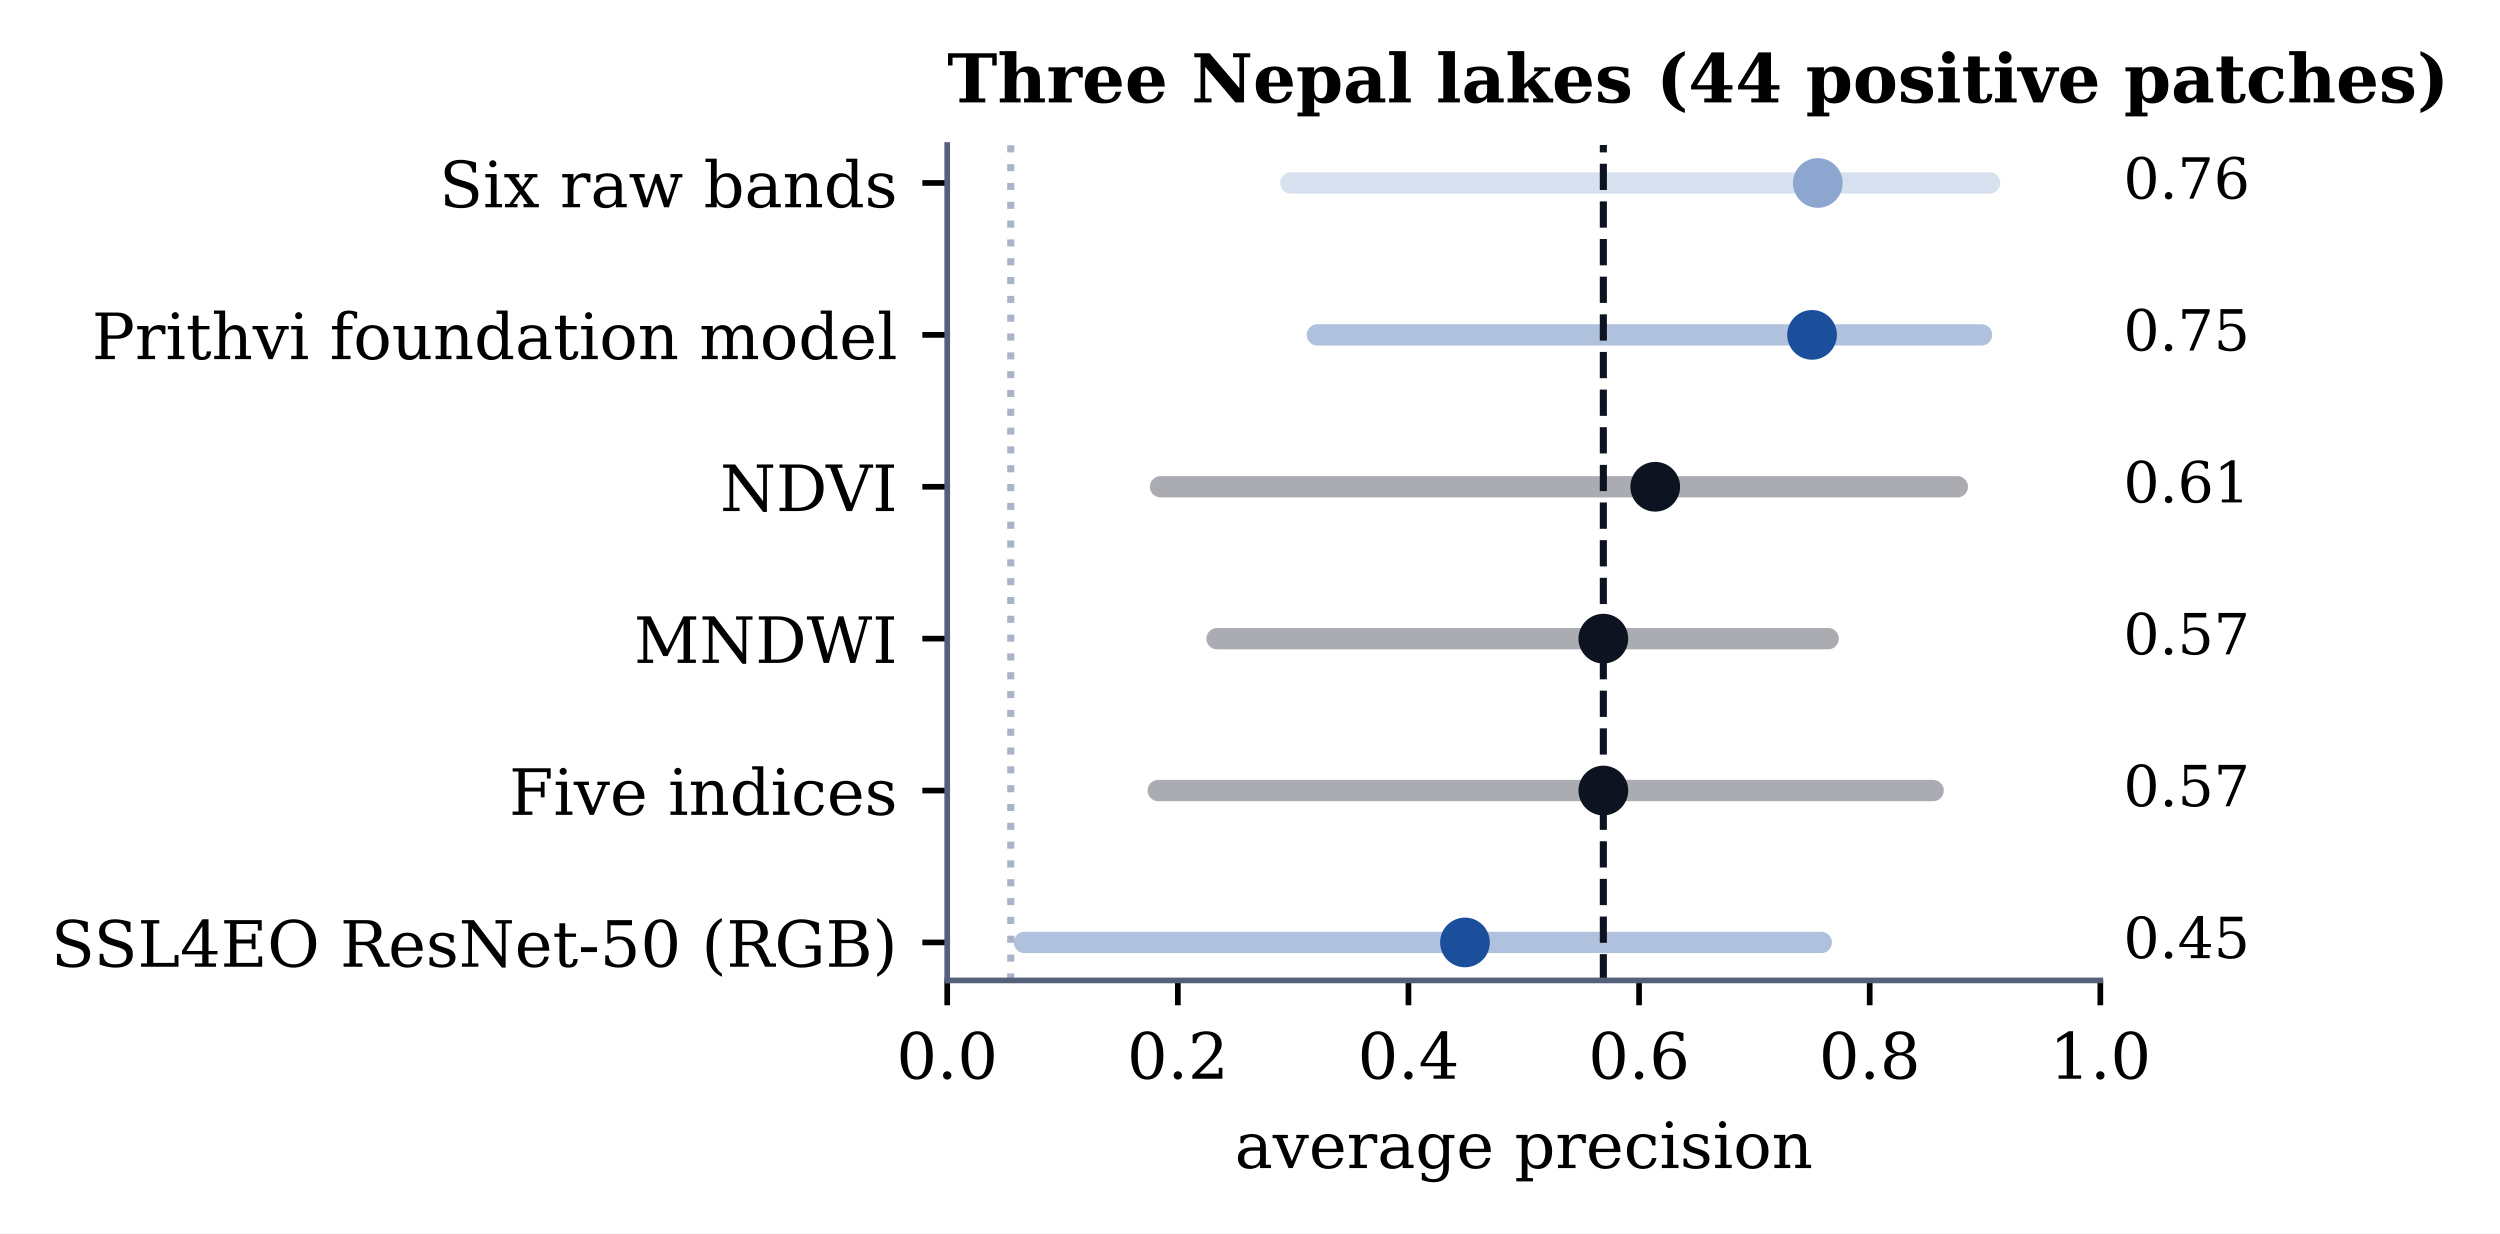
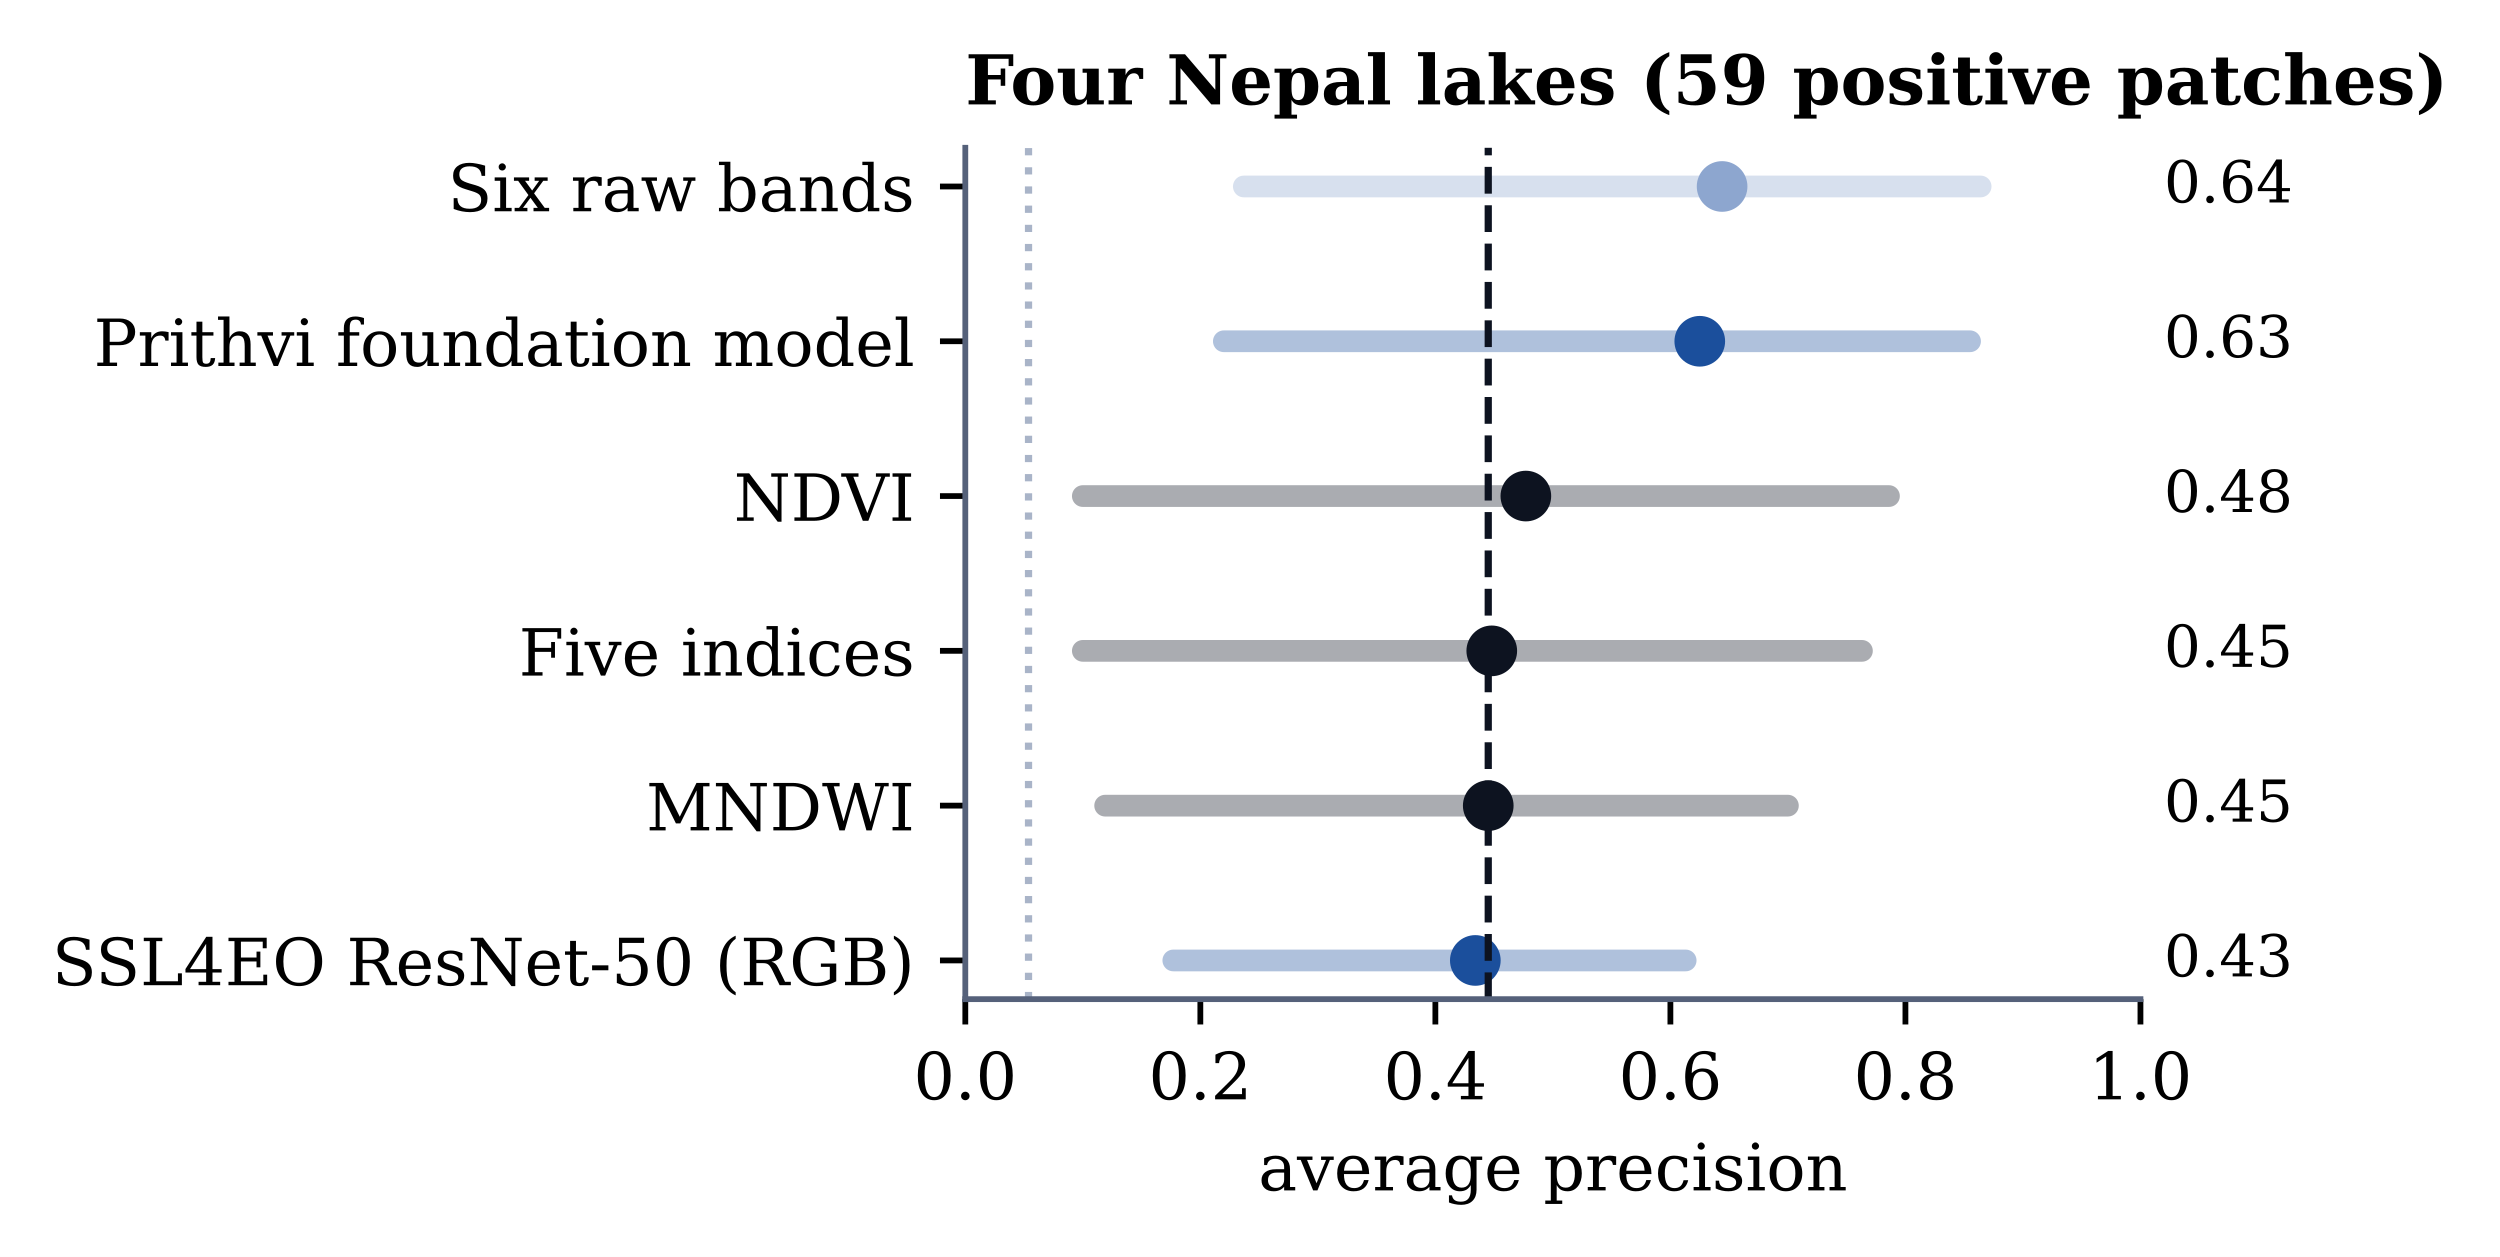
- <svg xmlns="http://www.w3.org/2000/svg" xmlns:xlink="http://www.w3.org/1999/xlink" width="352.039pt" height="173.679pt" viewBox="0 0 352.039 173.679" version="1.1">
+ <svg xmlns="http://www.w3.org/2000/svg" xmlns:xlink="http://www.w3.org/1999/xlink" width="345.44pt" height="173.679pt" viewBox="0 0 345.44 173.679" version="1.1">
  <defs>
    <style type="text/css">*{stroke-linejoin: round; stroke-linecap: butt}</style>
  </defs>
  <g id="figure_1">
    <g id="patch_1">
-       <path d="M 0 173.679  L 352.039 173.679  L 352.039 0  L 0 0  z " style="fill: #ffffff" />
+       <path d="M 0 173.679  L 345.44 173.679  L 345.44 0  L 0 0  z " style="fill: #ffffff" />
    </g>
    <g id="axes_1">
      <g id="patch_2">
        <path d="M 133.382 138.059  L 295.759 138.059  L 295.759 20.419  L 133.382 20.419  z " style="fill: #ffffff" />
      </g>
      <g id="matplotlib.axis_1">
        <g id="xtick_1">
          <g id="line2d_1">
            <defs>
-               <path id="ma6a6f2cbac" d="M 0 0  L 0 3.5  " style="stroke: #000000; stroke-width: 0.8" />
+               <path id="mbc2be17407" d="M 0 0  L 0 3.5  " style="stroke: #000000; stroke-width: 0.8" />
            </defs>
            <g>
-               <use xlink:href="#ma6a6f2cbac" x="133.382" y="138.059" style="stroke: #000000; stroke-width: 0.8" />
+               <use xlink:href="#mbc2be17407" x="133.382" y="138.059" style="stroke: #000000; stroke-width: 0.8" />
            </g>
          </g>
          <g id="text_1">
            <text style="font: 9px 'DejaVu Serif', 'Bitstream Vera Serif', 'Computer Modern Roman', 'New Century Schoolbook', 'Century Schoolbook L', 'Utopia', 'ITC Bookman', 'Bookman', 'Nimbus Roman No9 L', 'Times New Roman', 'Times', 'Palatino', 'Charter', serif; text-anchor: middle" x="133.382" y="151.897" transform="rotate(-0 133.3825 151.8971)">0.0</text>
          </g>
        </g>
        <g id="xtick_2">
          <g id="line2d_2">
            <g>
-               <use xlink:href="#ma6a6f2cbac" x="165.858" y="138.059" style="stroke: #000000; stroke-width: 0.8" />
+               <use xlink:href="#mbc2be17407" x="165.858" y="138.059" style="stroke: #000000; stroke-width: 0.8" />
            </g>
          </g>
          <g id="text_2">
            <text style="font: 9px 'DejaVu Serif', 'Bitstream Vera Serif', 'Computer Modern Roman', 'New Century Schoolbook', 'Century Schoolbook L', 'Utopia', 'ITC Bookman', 'Bookman', 'Nimbus Roman No9 L', 'Times New Roman', 'Times', 'Palatino', 'Charter', serif; text-anchor: middle" x="165.858" y="151.897" transform="rotate(-0 165.8578 151.8971)">0.2</text>
          </g>
        </g>
        <g id="xtick_3">
          <g id="line2d_3">
            <g>
-               <use xlink:href="#ma6a6f2cbac" x="198.333" y="138.059" style="stroke: #000000; stroke-width: 0.8" />
+               <use xlink:href="#mbc2be17407" x="198.333" y="138.059" style="stroke: #000000; stroke-width: 0.8" />
            </g>
          </g>
          <g id="text_3">
            <text style="font: 9px 'DejaVu Serif', 'Bitstream Vera Serif', 'Computer Modern Roman', 'New Century Schoolbook', 'Century Schoolbook L', 'Utopia', 'ITC Bookman', 'Bookman', 'Nimbus Roman No9 L', 'Times New Roman', 'Times', 'Palatino', 'Charter', serif; text-anchor: middle" x="198.333" y="151.897" transform="rotate(-0 198.3331 151.8971)">0.4</text>
          </g>
        </g>
        <g id="xtick_4">
          <g id="line2d_4">
            <g>
-               <use xlink:href="#ma6a6f2cbac" x="230.808" y="138.059" style="stroke: #000000; stroke-width: 0.8" />
+               <use xlink:href="#mbc2be17407" x="230.808" y="138.059" style="stroke: #000000; stroke-width: 0.8" />
            </g>
          </g>
          <g id="text_4">
            <text style="font: 9px 'DejaVu Serif', 'Bitstream Vera Serif', 'Computer Modern Roman', 'New Century Schoolbook', 'Century Schoolbook L', 'Utopia', 'ITC Bookman', 'Bookman', 'Nimbus Roman No9 L', 'Times New Roman', 'Times', 'Palatino', 'Charter', serif; text-anchor: middle" x="230.808" y="151.897" transform="rotate(-0 230.8083 151.8971)">0.6</text>
          </g>
        </g>
        <g id="xtick_5">
          <g id="line2d_5">
            <g>
-               <use xlink:href="#ma6a6f2cbac" x="263.284" y="138.059" style="stroke: #000000; stroke-width: 0.8" />
+               <use xlink:href="#mbc2be17407" x="263.284" y="138.059" style="stroke: #000000; stroke-width: 0.8" />
            </g>
          </g>
          <g id="text_5">
            <text style="font: 9px 'DejaVu Serif', 'Bitstream Vera Serif', 'Computer Modern Roman', 'New Century Schoolbook', 'Century Schoolbook L', 'Utopia', 'ITC Bookman', 'Bookman', 'Nimbus Roman No9 L', 'Times New Roman', 'Times', 'Palatino', 'Charter', serif; text-anchor: middle" x="263.284" y="151.897" transform="rotate(-0 263.2836 151.8971)">0.8</text>
          </g>
        </g>
        <g id="xtick_6">
          <g id="line2d_6">
            <g>
-               <use xlink:href="#ma6a6f2cbac" x="295.759" y="138.059" style="stroke: #000000; stroke-width: 0.8" />
+               <use xlink:href="#mbc2be17407" x="295.759" y="138.059" style="stroke: #000000; stroke-width: 0.8" />
            </g>
          </g>
          <g id="text_6">
            <text style="font: 9px 'DejaVu Serif', 'Bitstream Vera Serif', 'Computer Modern Roman', 'New Century Schoolbook', 'Century Schoolbook L', 'Utopia', 'ITC Bookman', 'Bookman', 'Nimbus Roman No9 L', 'Times New Roman', 'Times', 'Palatino', 'Charter', serif; text-anchor: middle" x="295.759" y="151.897" transform="rotate(-0 295.7589 151.8971)">1.0</text>
          </g>
        </g>
        <g id="text_7">
          <text style="font: 9px 'DejaVu Serif', 'Bitstream Vera Serif', 'Computer Modern Roman', 'New Century Schoolbook', 'Century Schoolbook L', 'Utopia', 'ITC Bookman', 'Bookman', 'Nimbus Roman No9 L', 'Times New Roman', 'Times', 'Palatino', 'Charter', serif; text-anchor: middle" x="214.571" y="164.479" transform="rotate(-0 214.5707 164.4795)">average precision</text>
        </g>
      </g>
      <g id="matplotlib.axis_2">
        <g id="ytick_1">
          <g id="line2d_7">
            <defs>
-               <path id="m0fe41f5220" d="M 0 0  L -3.5 0  " style="stroke: #000000; stroke-width: 0.8" />
+               <path id="m745eb911d4" d="M 0 0  L -3.5 0  " style="stroke: #000000; stroke-width: 0.8" />
            </defs>
            <g>
-               <use xlink:href="#m0fe41f5220" x="133.382" y="132.711" style="stroke: #000000; stroke-width: 0.8" />
+               <use xlink:href="#m745eb911d4" x="133.382" y="132.711" style="stroke: #000000; stroke-width: 0.8" />
            </g>
          </g>
          <g id="text_8">
            <text style="font: 9px 'DejaVu Serif', 'Bitstream Vera Serif', 'Computer Modern Roman', 'New Century Schoolbook', 'Century Schoolbook L', 'Utopia', 'ITC Bookman', 'Bookman', 'Nimbus Roman No9 L', 'Times New Roman', 'Times', 'Palatino', 'Charter', serif; text-anchor: end" x="126.382" y="136.131" transform="rotate(-0 126.3825 136.1305)">SSL4EO ResNet-50 (RGB)</text>
          </g>
        </g>
        <g id="ytick_2">
          <g id="line2d_8">
            <g>
-               <use xlink:href="#m0fe41f5220" x="133.382" y="111.322" style="stroke: #000000; stroke-width: 0.8" />
+               <use xlink:href="#m745eb911d4" x="133.382" y="111.322" style="stroke: #000000; stroke-width: 0.8" />
            </g>
          </g>
          <g id="text_9">
-             <text style="font: 9px 'DejaVu Serif', 'Bitstream Vera Serif', 'Computer Modern Roman', 'New Century Schoolbook', 'Century Schoolbook L', 'Utopia', 'ITC Bookman', 'Bookman', 'Nimbus Roman No9 L', 'Times New Roman', 'Times', 'Palatino', 'Charter', serif; text-anchor: end" x="126.382" y="114.741" transform="rotate(-0 126.3825 114.7414)">Five indices</text>
+             <text style="font: 9px 'DejaVu Serif', 'Bitstream Vera Serif', 'Computer Modern Roman', 'New Century Schoolbook', 'Century Schoolbook L', 'Utopia', 'ITC Bookman', 'Bookman', 'Nimbus Roman No9 L', 'Times New Roman', 'Times', 'Palatino', 'Charter', serif; text-anchor: end" x="126.382" y="114.741" transform="rotate(-0 126.3825 114.7414)">MNDWI</text>
          </g>
        </g>
        <g id="ytick_3">
          <g id="line2d_9">
            <g>
-               <use xlink:href="#m0fe41f5220" x="133.382" y="89.933" style="stroke: #000000; stroke-width: 0.8" />
+               <use xlink:href="#m745eb911d4" x="133.382" y="89.933" style="stroke: #000000; stroke-width: 0.8" />
            </g>
          </g>
          <g id="text_10">
-             <text style="font: 9px 'DejaVu Serif', 'Bitstream Vera Serif', 'Computer Modern Roman', 'New Century Schoolbook', 'Century Schoolbook L', 'Utopia', 'ITC Bookman', 'Bookman', 'Nimbus Roman No9 L', 'Times New Roman', 'Times', 'Palatino', 'Charter', serif; text-anchor: end" x="126.382" y="93.352" transform="rotate(-0 126.3825 93.35236)">MNDWI</text>
+             <text style="font: 9px 'DejaVu Serif', 'Bitstream Vera Serif', 'Computer Modern Roman', 'New Century Schoolbook', 'Century Schoolbook L', 'Utopia', 'ITC Bookman', 'Bookman', 'Nimbus Roman No9 L', 'Times New Roman', 'Times', 'Palatino', 'Charter', serif; text-anchor: end" x="126.382" y="93.352" transform="rotate(-0 126.3825 93.35236)">Five indices</text>
          </g>
        </g>
        <g id="ytick_4">
          <g id="line2d_10">
            <g>
-               <use xlink:href="#m0fe41f5220" x="133.382" y="68.544" style="stroke: #000000; stroke-width: 0.8" />
+               <use xlink:href="#m745eb911d4" x="133.382" y="68.544" style="stroke: #000000; stroke-width: 0.8" />
            </g>
          </g>
          <g id="text_11">
            <text style="font: 9px 'DejaVu Serif', 'Bitstream Vera Serif', 'Computer Modern Roman', 'New Century Schoolbook', 'Century Schoolbook L', 'Utopia', 'ITC Bookman', 'Bookman', 'Nimbus Roman No9 L', 'Times New Roman', 'Times', 'Palatino', 'Charter', serif; text-anchor: end" x="126.382" y="71.963" transform="rotate(-0 126.3825 71.96327)">NDVI</text>
          </g>
        </g>
        <g id="ytick_5">
          <g id="line2d_11">
            <g>
-               <use xlink:href="#m0fe41f5220" x="133.382" y="47.155" style="stroke: #000000; stroke-width: 0.8" />
+               <use xlink:href="#m745eb911d4" x="133.382" y="47.155" style="stroke: #000000; stroke-width: 0.8" />
            </g>
          </g>
          <g id="text_12">
            <text style="font: 9px 'DejaVu Serif', 'Bitstream Vera Serif', 'Computer Modern Roman', 'New Century Schoolbook', 'Century Schoolbook L', 'Utopia', 'ITC Bookman', 'Bookman', 'Nimbus Roman No9 L', 'Times New Roman', 'Times', 'Palatino', 'Charter', serif; text-anchor: end" x="126.382" y="50.574" transform="rotate(-0 126.3825 50.57418)">Prithvi foundation model</text>
          </g>
        </g>
        <g id="ytick_6">
          <g id="line2d_12">
            <g>
-               <use xlink:href="#m0fe41f5220" x="133.382" y="25.766" style="stroke: #000000; stroke-width: 0.8" />
+               <use xlink:href="#m745eb911d4" x="133.382" y="25.766" style="stroke: #000000; stroke-width: 0.8" />
            </g>
          </g>
          <g id="text_13">
            <text style="font: 9px 'DejaVu Serif', 'Bitstream Vera Serif', 'Computer Modern Roman', 'New Century Schoolbook', 'Century Schoolbook L', 'Utopia', 'ITC Bookman', 'Bookman', 'Nimbus Roman No9 L', 'Times New Roman', 'Times', 'Palatino', 'Charter', serif; text-anchor: end" x="126.382" y="29.185" transform="rotate(-0 126.3825 29.18509)">Six raw bands</text>
          </g>
        </g>
      </g>
      <g id="line2d_13">
-         <path d="M 144.262 132.711  L 256.464 132.711  " clip-path="url(#p93a9a83590)" style="fill: none; stroke: #1b4f9c; stroke-opacity: 0.35; stroke-width: 3; stroke-linecap: round" />
+         <path d="M 162.123 132.711  L 232.919 132.711  " clip-path="url(#pc9ea98b266)" style="fill: none; stroke: #1b4f9c; stroke-opacity: 0.35; stroke-width: 3; stroke-linecap: round" />
      </g>
      <g id="line2d_14">
        <defs>
-           <path id="mc17df34634" d="M 0 3  C 0.796 3 1.559 2.684 2.121 2.121  C 2.684 1.559 3 0.796 3 0  C 3 -0.796 2.684 -1.559 2.121 -2.121  C 1.559 -2.684 0.796 -3 0 -3  C -0.796 -3 -1.559 -2.684 -2.121 -2.121  C -2.684 -1.559 -3 -0.796 -3 0  C -3 0.796 -2.684 1.559 -2.121 2.121  C -1.559 2.684 -0.796 3 0 3  z " style="stroke: #1b4f9c" />
+           <path id="m18753290e2" d="M 0 3  C 0.796 3 1.559 2.684 2.121 2.121  C 2.684 1.559 3 0.796 3 0  C 3 -0.796 2.684 -1.559 2.121 -2.121  C 1.559 -2.684 0.796 -3 0 -3  C -0.796 -3 -1.559 -2.684 -2.121 -2.121  C -2.684 -1.559 -3 -0.796 -3 0  C -3 0.796 -2.684 1.559 -2.121 2.121  C -1.559 2.684 -0.796 3 0 3  z " style="stroke: #1b4f9c" />
        </defs>
-         <g clip-path="url(#p93a9a83590)">
-           <use xlink:href="#mc17df34634" x="206.29" y="132.711" style="fill: #1b4f9c; stroke: #1b4f9c" />
+         <g clip-path="url(#pc9ea98b266)">
+           <use xlink:href="#m18753290e2" x="203.854" y="132.711" style="fill: #1b4f9c; stroke: #1b4f9c" />
        </g>
      </g>
      <g id="line2d_15">
-         <path d="M 163.097 111.322  L 272.214 111.322  " clip-path="url(#p93a9a83590)" style="fill: none; stroke: #0d1320; stroke-opacity: 0.35; stroke-width: 3; stroke-linecap: round" />
+         <path d="M 152.705 111.322  L 247.046 111.322  " clip-path="url(#pc9ea98b266)" style="fill: none; stroke: #0d1320; stroke-opacity: 0.35; stroke-width: 3; stroke-linecap: round" />
      </g>
      <g id="line2d_16">
        <defs>
-           <path id="m0898113b56" d="M 0 3  C 0.796 3 1.559 2.684 2.121 2.121  C 2.684 1.559 3 0.796 3 0  C 3 -0.796 2.684 -1.559 2.121 -2.121  C 1.559 -2.684 0.796 -3 0 -3  C -0.796 -3 -1.559 -2.684 -2.121 -2.121  C -2.684 -1.559 -3 -0.796 -3 0  C -3 0.796 -2.684 1.559 -2.121 2.121  C -1.559 2.684 -0.796 3 0 3  z " style="stroke: #0d1320" />
+           <path id="m3b0fc5192f" d="M 0 3  C 0.796 3 1.559 2.684 2.121 2.121  C 2.684 1.559 3 0.796 3 0  C 3 -0.796 2.684 -1.559 2.121 -2.121  C 1.559 -2.684 0.796 -3 0 -3  C -0.796 -3 -1.559 -2.684 -2.121 -2.121  C -2.684 -1.559 -3 -0.796 -3 0  C -3 0.796 -2.684 1.559 -2.121 2.121  C -1.559 2.684 -0.796 3 0 3  z " style="stroke: #0d1320" />
        </defs>
-         <g clip-path="url(#p93a9a83590)">
-           <use xlink:href="#m0898113b56" x="225.775" y="111.322" style="fill: #0d1320; stroke: #0d1320" />
+         <g clip-path="url(#pc9ea98b266)">
+           <use xlink:href="#m3b0fc5192f" x="205.64" y="111.322" style="fill: #0d1320; stroke: #0d1320" />
        </g>
      </g>
      <g id="line2d_17">
-         <path d="M 171.379 89.933  L 257.438 89.933  " clip-path="url(#p93a9a83590)" style="fill: none; stroke: #0d1320; stroke-opacity: 0.35; stroke-width: 3; stroke-linecap: round" />
+         <path d="M 149.62 89.933  L 257.276 89.933  " clip-path="url(#pc9ea98b266)" style="fill: none; stroke: #0d1320; stroke-opacity: 0.35; stroke-width: 3; stroke-linecap: round" />
      </g>
      <g id="line2d_18">
-         <g clip-path="url(#p93a9a83590)">
-           <use xlink:href="#m0898113b56" x="225.775" y="89.933" style="fill: #0d1320; stroke: #0d1320" />
+         <g clip-path="url(#pc9ea98b266)">
+           <use xlink:href="#m3b0fc5192f" x="206.127" y="89.933" style="fill: #0d1320; stroke: #0d1320" />
        </g>
      </g>
      <g id="line2d_19">
-         <path d="M 163.422 68.544  L 275.624 68.544  " clip-path="url(#p93a9a83590)" style="fill: none; stroke: #0d1320; stroke-opacity: 0.35; stroke-width: 3; stroke-linecap: round" />
+         <path d="M 149.62 68.544  L 261.01 68.544  " clip-path="url(#pc9ea98b266)" style="fill: none; stroke: #0d1320; stroke-opacity: 0.35; stroke-width: 3; stroke-linecap: round" />
      </g>
      <g id="line2d_20">
-         <g clip-path="url(#p93a9a83590)">
-           <use xlink:href="#m0898113b56" x="233.082" y="68.544" style="fill: #0d1320; stroke: #0d1320" />
+         <g clip-path="url(#pc9ea98b266)">
+           <use xlink:href="#m3b0fc5192f" x="210.836" y="68.544" style="fill: #0d1320; stroke: #0d1320" />
        </g>
      </g>
      <g id="line2d_21">
-         <path d="M 185.505 47.155  L 279.034 47.155  " clip-path="url(#p93a9a83590)" style="fill: none; stroke: #1b4f9c; stroke-opacity: 0.35; stroke-width: 3; stroke-linecap: round" />
+         <path d="M 169.105 47.155  L 272.214 47.155  " clip-path="url(#pc9ea98b266)" style="fill: none; stroke: #1b4f9c; stroke-opacity: 0.35; stroke-width: 3; stroke-linecap: round" />
      </g>
      <g id="line2d_22">
-         <g clip-path="url(#p93a9a83590)">
-           <use xlink:href="#mc17df34634" x="255.165" y="47.155" style="fill: #1b4f9c; stroke: #1b4f9c" />
+         <g clip-path="url(#pc9ea98b266)">
+           <use xlink:href="#m18753290e2" x="234.868" y="47.155" style="fill: #1b4f9c; stroke: #1b4f9c" />
        </g>
      </g>
      <g id="line2d_23">
-         <path d="M 181.771 25.766  L 280.171 25.766  " clip-path="url(#p93a9a83590)" style="fill: none; stroke: #8da6cf; stroke-opacity: 0.35; stroke-width: 3; stroke-linecap: round" />
+         <path d="M 171.866 25.766  L 273.676 25.766  " clip-path="url(#pc9ea98b266)" style="fill: none; stroke: #8da6cf; stroke-opacity: 0.35; stroke-width: 3; stroke-linecap: round" />
      </g>
      <g id="line2d_24">
        <defs>
-           <path id="m762b2d1360" d="M 0 3  C 0.796 3 1.559 2.684 2.121 2.121  C 2.684 1.559 3 0.796 3 0  C 3 -0.796 2.684 -1.559 2.121 -2.121  C 1.559 -2.684 0.796 -3 0 -3  C -0.796 -3 -1.559 -2.684 -2.121 -2.121  C -2.684 -1.559 -3 -0.796 -3 0  C -3 0.796 -2.684 1.559 -2.121 2.121  C -1.559 2.684 -0.796 3 0 3  z " style="stroke: #8da6cf" />
+           <path id="mf1af8c5734" d="M 0 3  C 0.796 3 1.559 2.684 2.121 2.121  C 2.684 1.559 3 0.796 3 0  C 3 -0.796 2.684 -1.559 2.121 -2.121  C 1.559 -2.684 0.796 -3 0 -3  C -0.796 -3 -1.559 -2.684 -2.121 -2.121  C -2.684 -1.559 -3 -0.796 -3 0  C -3 0.796 -2.684 1.559 -2.121 2.121  C -1.559 2.684 -0.796 3 0 3  z " style="stroke: #8da6cf" />
        </defs>
-         <g clip-path="url(#p93a9a83590)">
-           <use xlink:href="#m762b2d1360" x="255.977" y="25.766" style="fill: #8da6cf; stroke: #8da6cf" />
+         <g clip-path="url(#pc9ea98b266)">
+           <use xlink:href="#mf1af8c5734" x="237.953" y="25.766" style="fill: #8da6cf; stroke: #8da6cf" />
        </g>
      </g>
      <g id="line2d_25">
-         <path d="M 225.775 138.059  L 225.775 20.419  " clip-path="url(#p93a9a83590)" style="fill: none; stroke-dasharray: 3.7,1.6; stroke-dashoffset: 0; stroke: #0d1320" />
+         <path d="M 205.64 138.059  L 205.64 20.419  " clip-path="url(#pc9ea98b266)" style="fill: none; stroke-dasharray: 3.7,1.6; stroke-dashoffset: 0; stroke: #0d1320" />
      </g>
      <g id="line2d_26">
-         <path d="M 142.329 138.059  L 142.329 20.419  " clip-path="url(#p93a9a83590)" style="fill: none; stroke-dasharray: 1,1.65; stroke-dashoffset: 0; stroke: #a9b4c8" />
+         <path d="M 142.118 138.059  L 142.118 20.419  " clip-path="url(#pc9ea98b266)" style="fill: none; stroke-dasharray: 1,1.65; stroke-dashoffset: 0; stroke: #a9b4c8" />
      </g>
      <g id="patch_3">
        <path d="M 133.382 138.059  L 133.382 20.419  " style="fill: none; stroke: #55617a; stroke-width: 0.8; stroke-linejoin: miter; stroke-linecap: square" />
      </g>
      <g id="patch_4">
        <path d="M 133.382 138.059  L 295.759 138.059  " style="fill: none; stroke: #55617a; stroke-width: 0.8; stroke-linejoin: miter; stroke-linecap: square" />
      </g>
      <g id="text_14">
-         <text style="font: 8px 'DejaVu Serif', 'Bitstream Vera Serif', 'Computer Modern Roman', 'New Century Schoolbook', 'Century Schoolbook L', 'Utopia', 'ITC Bookman', 'Bookman', 'Nimbus Roman No9 L', 'Times New Roman', 'Times', 'Palatino', 'Charter', serif; text-anchor: start" x="299.006" y="134.919" transform="rotate(-0 299.0064 134.9187)">0.45</text>
+         <text style="font: 8px 'DejaVu Serif', 'Bitstream Vera Serif', 'Computer Modern Roman', 'New Century Schoolbook', 'Century Schoolbook L', 'Utopia', 'ITC Bookman', 'Bookman', 'Nimbus Roman No9 L', 'Times New Roman', 'Times', 'Palatino', 'Charter', serif; text-anchor: start" x="299.006" y="134.919" transform="rotate(-0 299.0064 134.9187)">0.43</text>
      </g>
      <g id="text_15">
-         <text style="font: 8px 'DejaVu Serif', 'Bitstream Vera Serif', 'Computer Modern Roman', 'New Century Schoolbook', 'Century Schoolbook L', 'Utopia', 'ITC Bookman', 'Bookman', 'Nimbus Roman No9 L', 'Times New Roman', 'Times', 'Palatino', 'Charter', serif; text-anchor: start" x="299.006" y="113.53" transform="rotate(-0 299.0064 113.5297)">0.57</text>
+         <text style="font: 8px 'DejaVu Serif', 'Bitstream Vera Serif', 'Computer Modern Roman', 'New Century Schoolbook', 'Century Schoolbook L', 'Utopia', 'ITC Bookman', 'Bookman', 'Nimbus Roman No9 L', 'Times New Roman', 'Times', 'Palatino', 'Charter', serif; text-anchor: start" x="299.006" y="113.53" transform="rotate(-0 299.0064 113.5297)">0.45</text>
      </g>
      <g id="text_16">
-         <text style="font: 8px 'DejaVu Serif', 'Bitstream Vera Serif', 'Computer Modern Roman', 'New Century Schoolbook', 'Century Schoolbook L', 'Utopia', 'ITC Bookman', 'Bookman', 'Nimbus Roman No9 L', 'Times New Roman', 'Times', 'Palatino', 'Charter', serif; text-anchor: start" x="299.006" y="92.141" transform="rotate(-0 299.0064 92.14056)">0.57</text>
+         <text style="font: 8px 'DejaVu Serif', 'Bitstream Vera Serif', 'Computer Modern Roman', 'New Century Schoolbook', 'Century Schoolbook L', 'Utopia', 'ITC Bookman', 'Bookman', 'Nimbus Roman No9 L', 'Times New Roman', 'Times', 'Palatino', 'Charter', serif; text-anchor: start" x="299.006" y="92.141" transform="rotate(-0 299.0064 92.14056)">0.45</text>
      </g>
      <g id="text_17">
-         <text style="font: 8px 'DejaVu Serif', 'Bitstream Vera Serif', 'Computer Modern Roman', 'New Century Schoolbook', 'Century Schoolbook L', 'Utopia', 'ITC Bookman', 'Bookman', 'Nimbus Roman No9 L', 'Times New Roman', 'Times', 'Palatino', 'Charter', serif; text-anchor: start" x="299.006" y="70.751" transform="rotate(-0 299.0064 70.75147)">0.61</text>
+         <text style="font: 8px 'DejaVu Serif', 'Bitstream Vera Serif', 'Computer Modern Roman', 'New Century Schoolbook', 'Century Schoolbook L', 'Utopia', 'ITC Bookman', 'Bookman', 'Nimbus Roman No9 L', 'Times New Roman', 'Times', 'Palatino', 'Charter', serif; text-anchor: start" x="299.006" y="70.751" transform="rotate(-0 299.0064 70.75147)">0.48</text>
      </g>
      <g id="text_18">
-         <text style="font: 8px 'DejaVu Serif', 'Bitstream Vera Serif', 'Computer Modern Roman', 'New Century Schoolbook', 'Century Schoolbook L', 'Utopia', 'ITC Bookman', 'Bookman', 'Nimbus Roman No9 L', 'Times New Roman', 'Times', 'Palatino', 'Charter', serif; text-anchor: start" x="299.006" y="49.362" transform="rotate(-0 299.0064 49.36238)">0.75</text>
+         <text style="font: 8px 'DejaVu Serif', 'Bitstream Vera Serif', 'Computer Modern Roman', 'New Century Schoolbook', 'Century Schoolbook L', 'Utopia', 'ITC Bookman', 'Bookman', 'Nimbus Roman No9 L', 'Times New Roman', 'Times', 'Palatino', 'Charter', serif; text-anchor: start" x="299.006" y="49.362" transform="rotate(-0 299.0064 49.36238)">0.63</text>
      </g>
      <g id="text_19">
-         <text style="font: 8px 'DejaVu Serif', 'Bitstream Vera Serif', 'Computer Modern Roman', 'New Century Schoolbook', 'Century Schoolbook L', 'Utopia', 'ITC Bookman', 'Bookman', 'Nimbus Roman No9 L', 'Times New Roman', 'Times', 'Palatino', 'Charter', serif; text-anchor: start" x="299.006" y="27.973" transform="rotate(-0 299.0064 27.97329)">0.76</text>
+         <text style="font: 8px 'DejaVu Serif', 'Bitstream Vera Serif', 'Computer Modern Roman', 'New Century Schoolbook', 'Century Schoolbook L', 'Utopia', 'ITC Bookman', 'Bookman', 'Nimbus Roman No9 L', 'Times New Roman', 'Times', 'Palatino', 'Charter', serif; text-anchor: start" x="299.006" y="27.973" transform="rotate(-0 299.0064 27.97329)">0.64</text>
      </g>
      <g id="text_20">
-         <text style="font: 700 9.5px 'DejaVu Serif', 'Bitstream Vera Serif', 'Computer Modern Roman', 'New Century Schoolbook', 'Century Schoolbook L', 'Utopia', 'ITC Bookman', 'Bookman', 'Nimbus Roman No9 L', 'Times New Roman', 'Times', 'Palatino', 'Charter', serif; text-anchor: start" x="133.382" y="14.419" transform="rotate(-0 133.3825 14.41852)">Three Nepal lakes (44 positive patches)</text>
+         <text style="font: 700 9.5px 'DejaVu Serif', 'Bitstream Vera Serif', 'Computer Modern Roman', 'New Century Schoolbook', 'Century Schoolbook L', 'Utopia', 'ITC Bookman', 'Bookman', 'Nimbus Roman No9 L', 'Times New Roman', 'Times', 'Palatino', 'Charter', serif; text-anchor: start" x="133.382" y="14.419" transform="rotate(-0 133.3825 14.41852)">Four Nepal lakes (59 positive patches)</text>
      </g>
    </g>
  </g>
  <defs>
-     <clipPath id="p93a9a83590">
+     <clipPath id="pc9ea98b266">
      <rect x="133.382" y="20.419" width="162.376" height="117.64" />
    </clipPath>
  </defs>
</svg>
